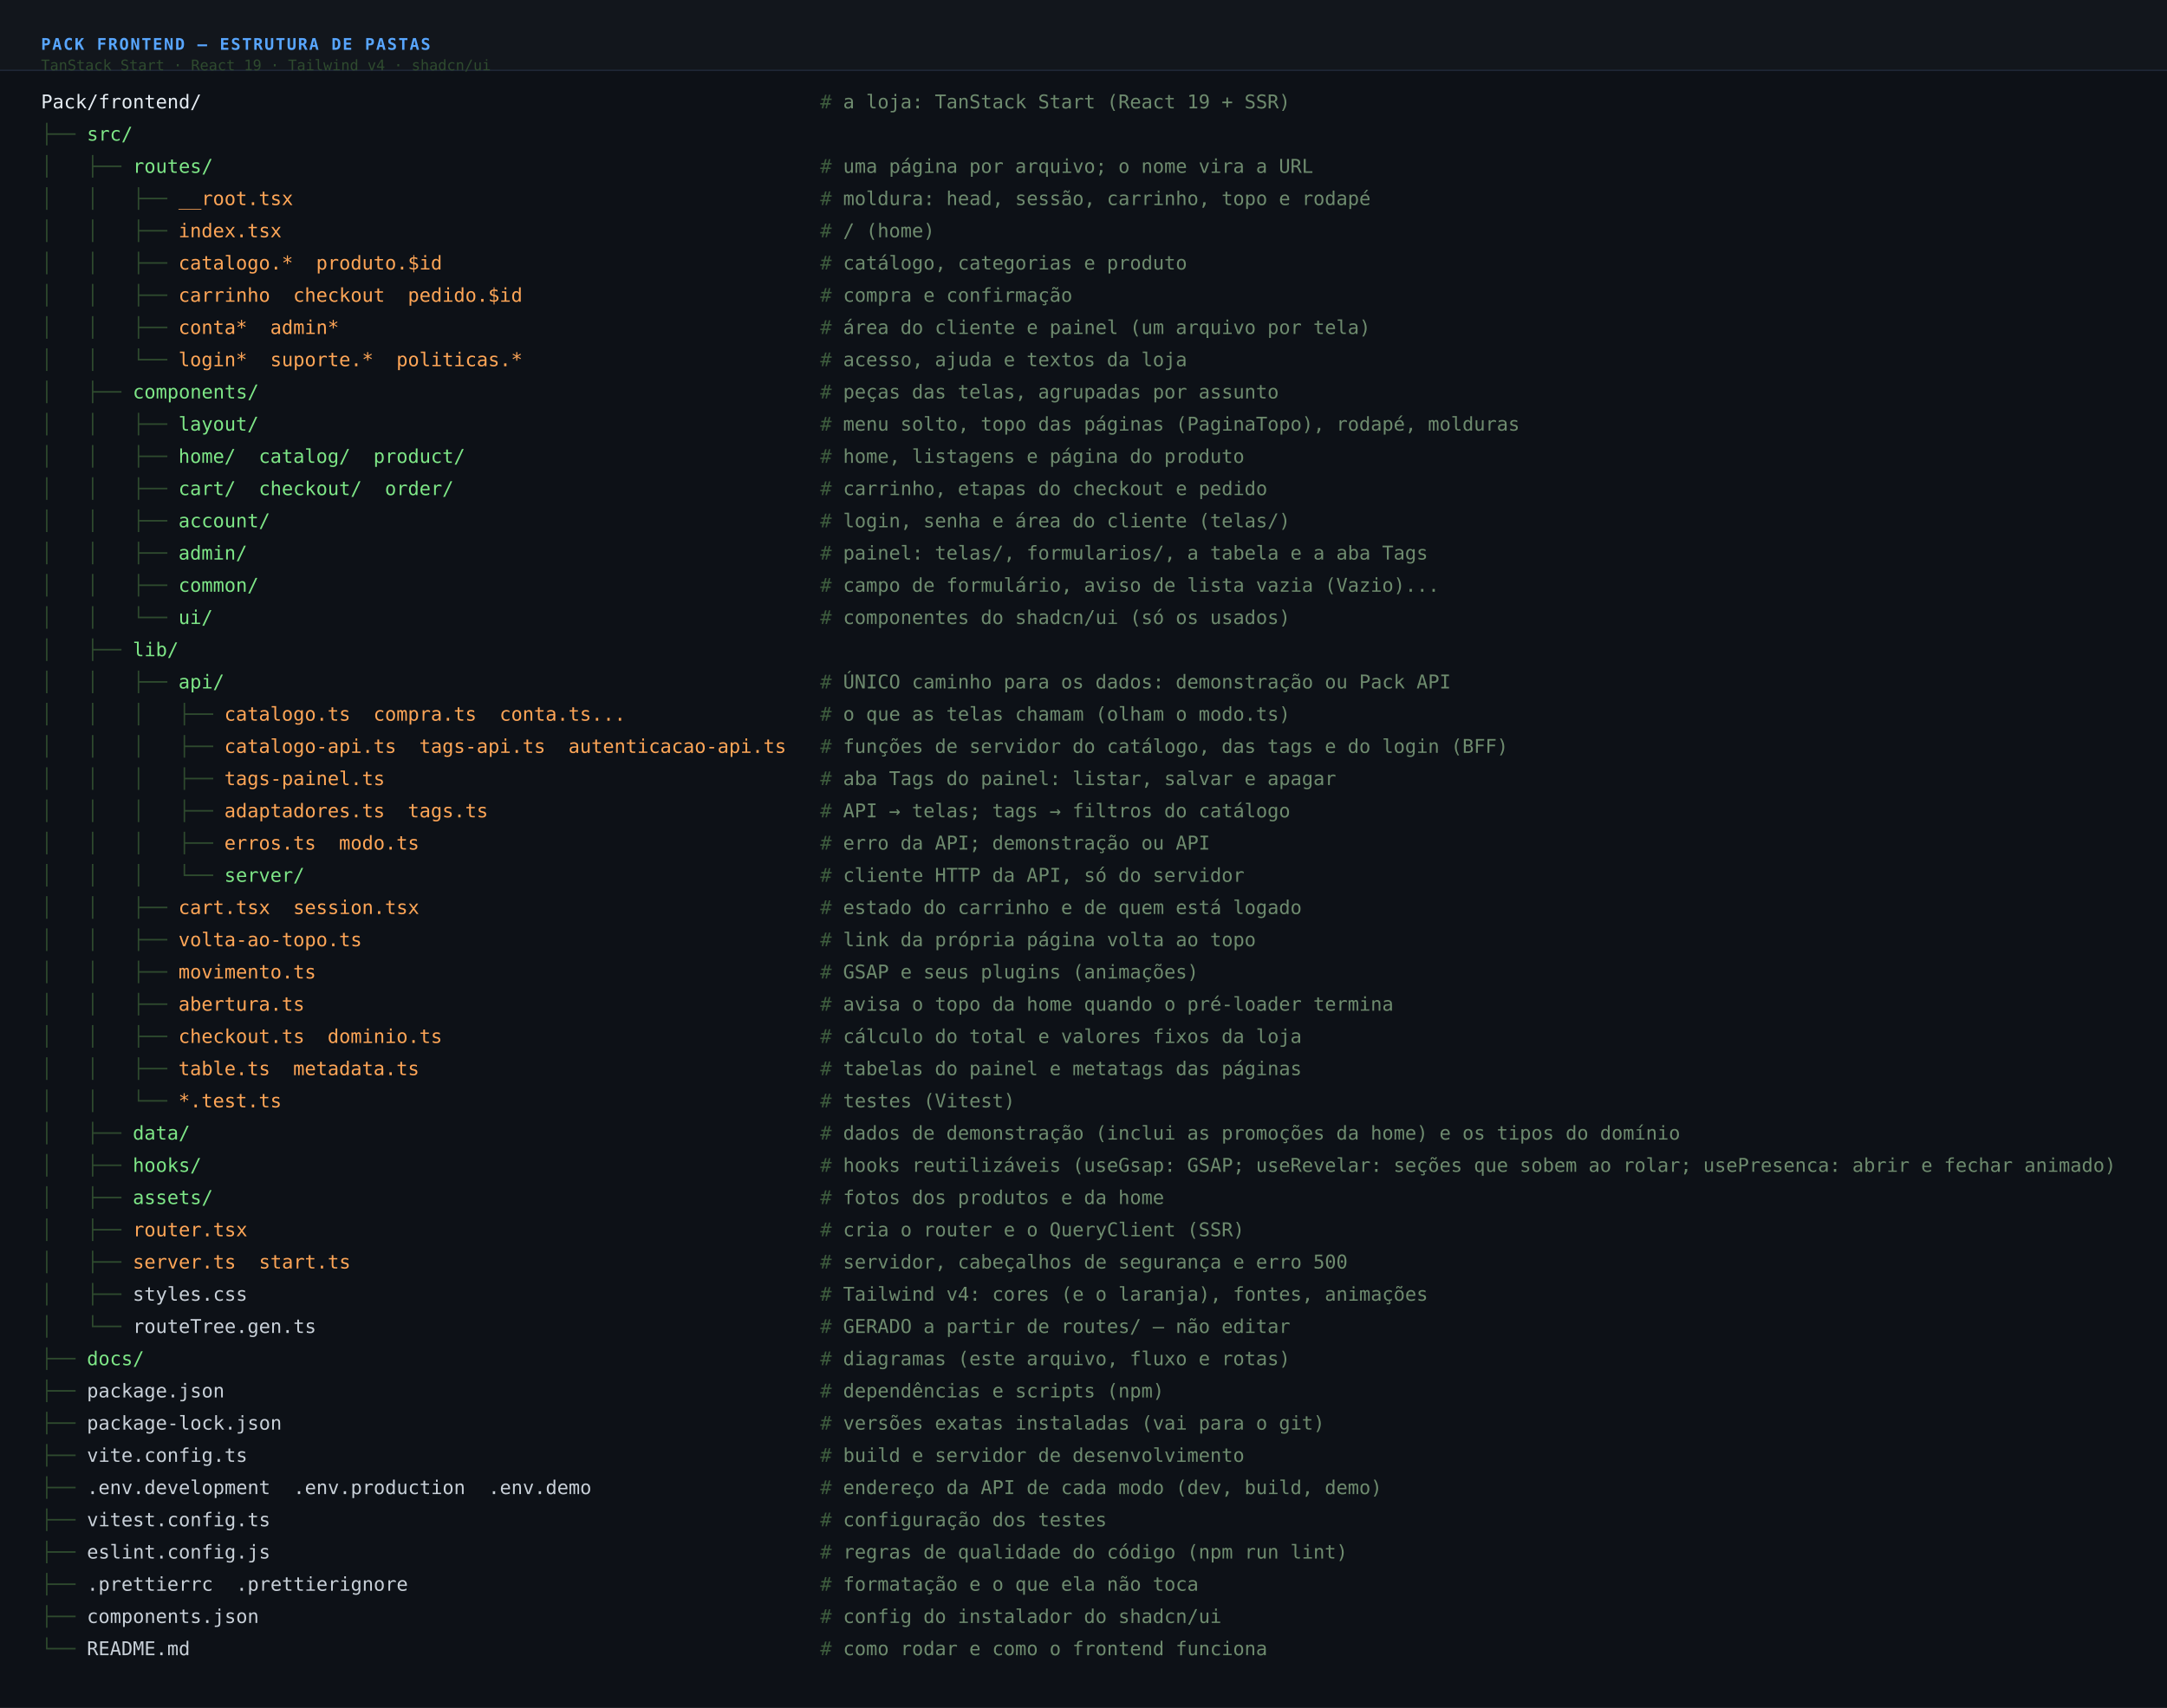
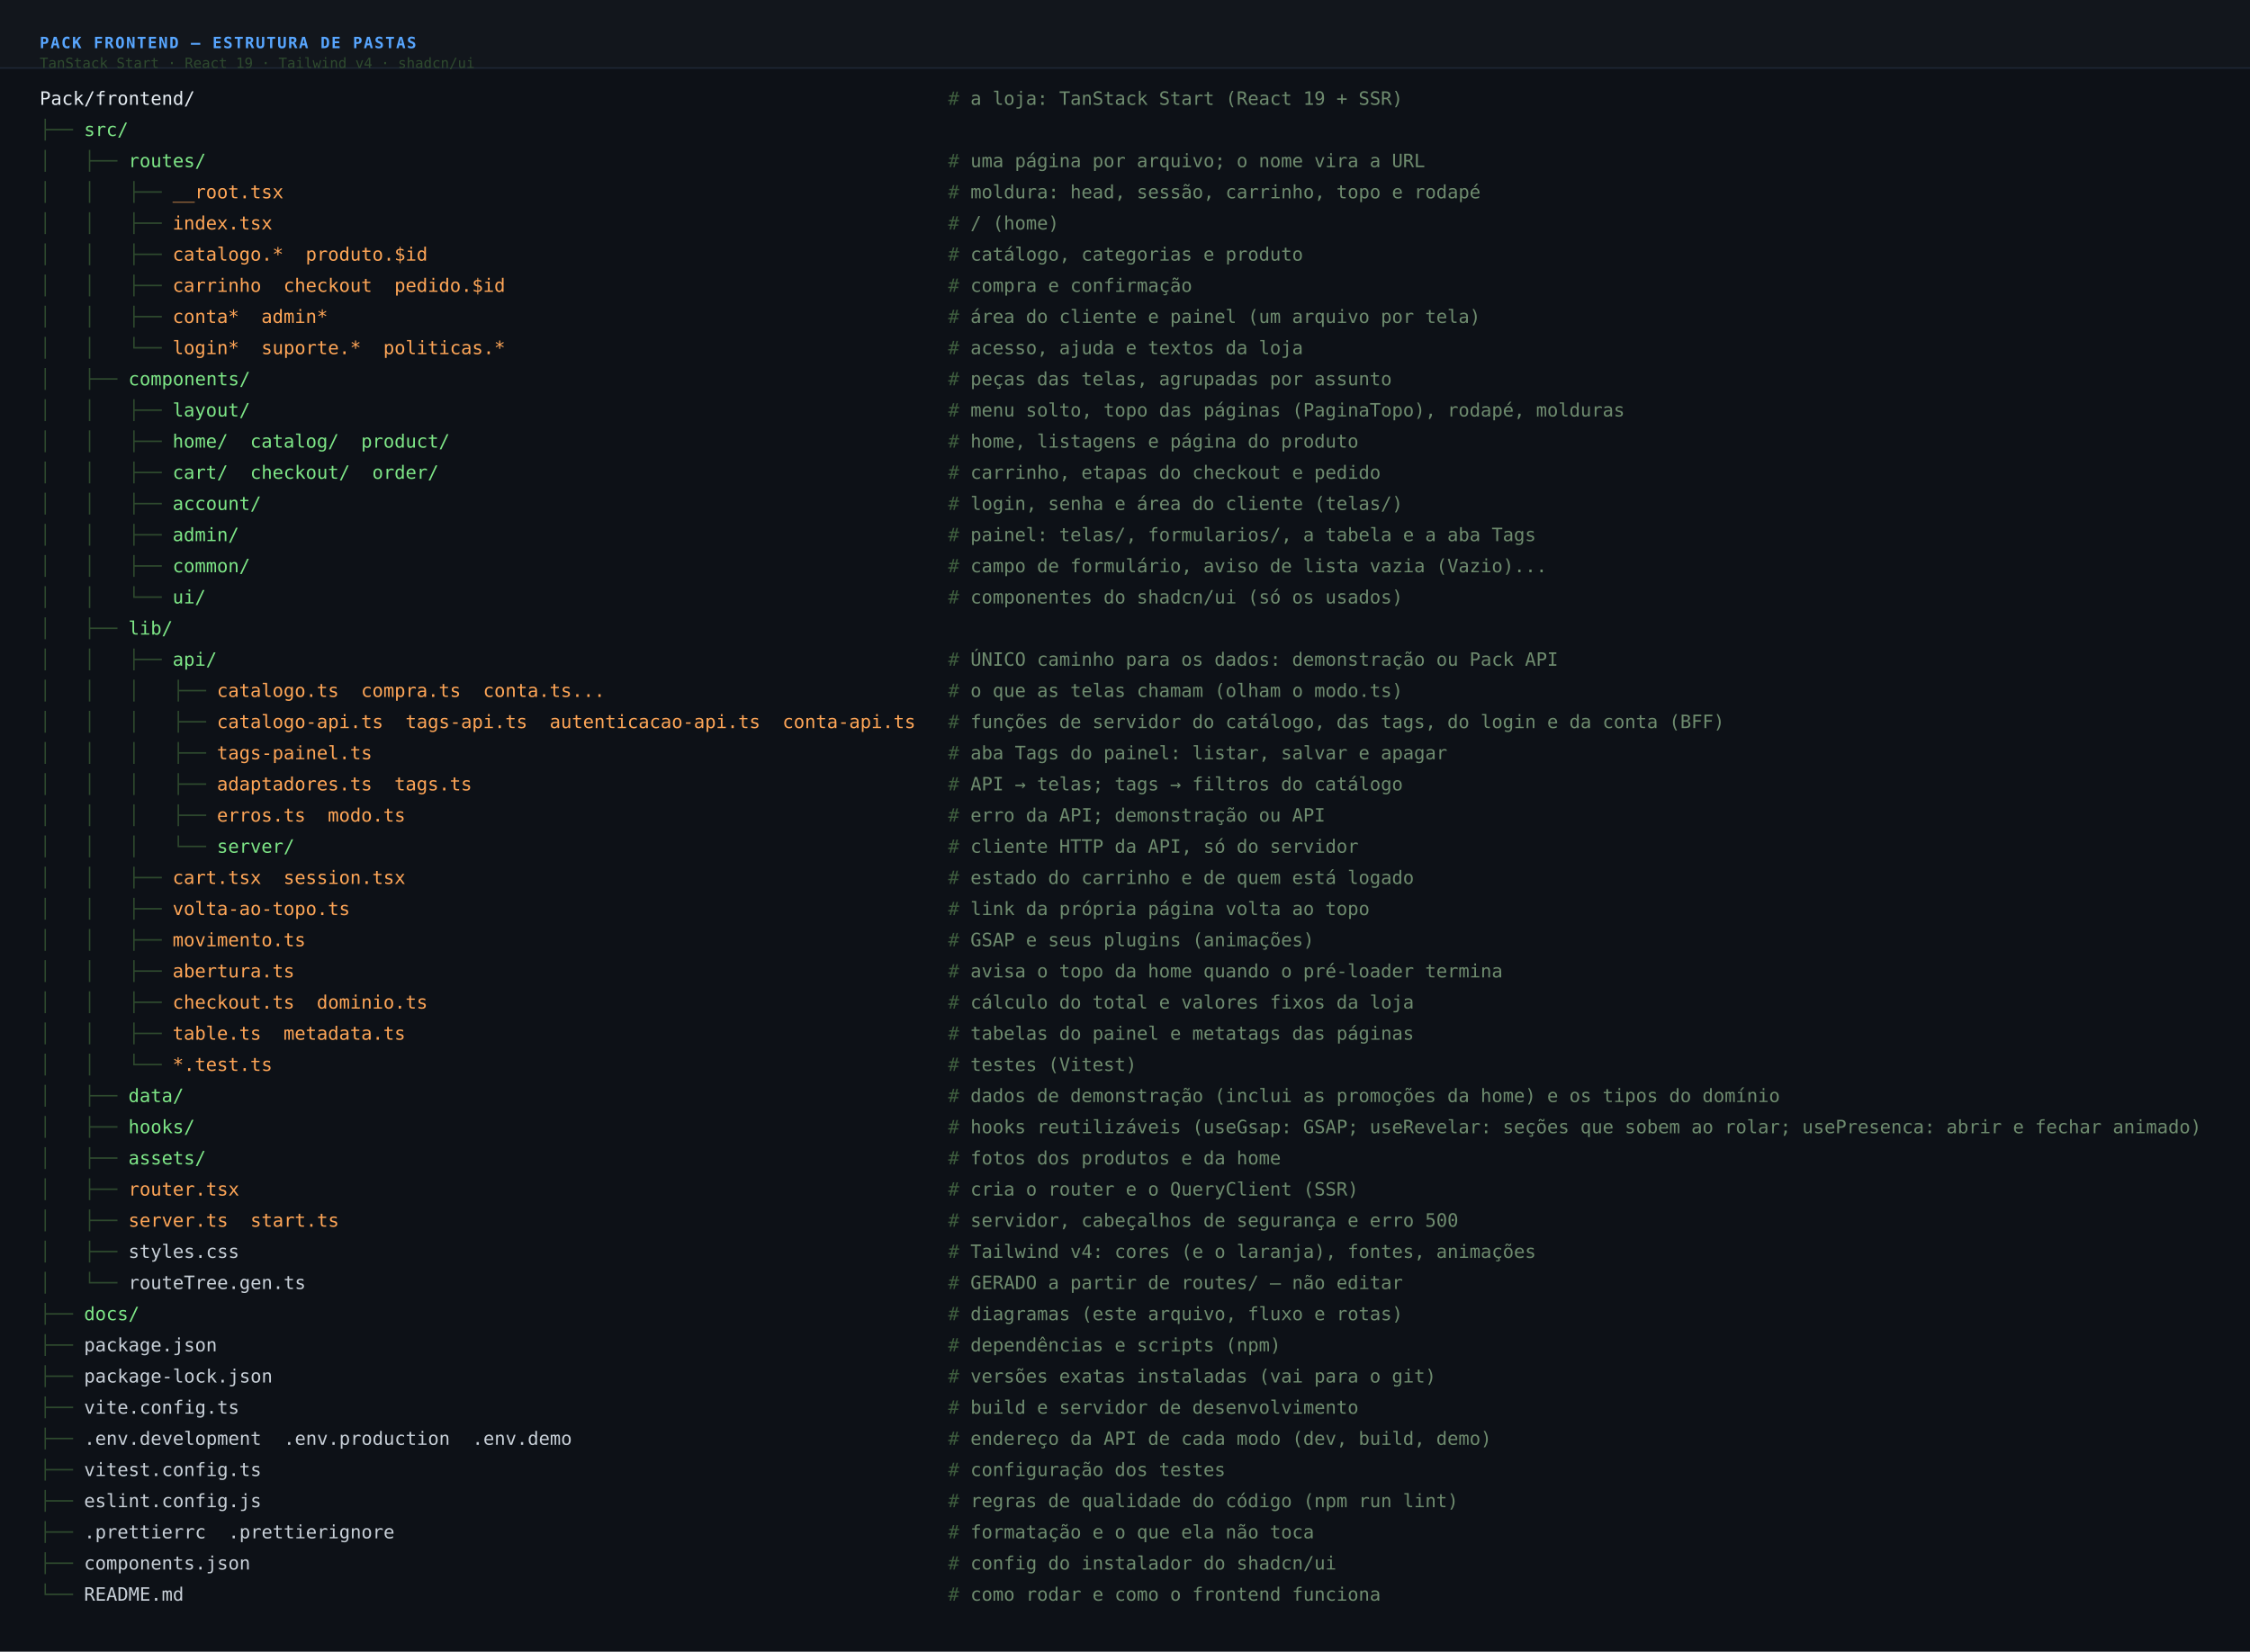
- <svg xmlns="http://www.w3.org/2000/svg" width="1479" height="1166" viewBox="0 0 1479 1166">
+ <svg xmlns="http://www.w3.org/2000/svg" width="1588" height="1166" viewBox="0 0 1588 1166">
  <defs>
    <style>text{font-family:JetBrains Mono, Fira Code, monospace;font-variant-ligatures:none;}</style>
  </defs>
-   <rect width="1479" height="1166" fill="#0d1117" />
-   <rect width="1479" height="48" fill="rgba(255,255,255,0.02)" />
-   <line x1="0" y1="48" x2="1479" y2="48" stroke="#1e2736" stroke-width="1" />
+   <rect width="1588" height="1166" fill="#0d1117" />
+   <rect width="1588" height="48" fill="rgba(255,255,255,0.02)" />
+   <line x1="0" y1="48" x2="1588" y2="48" stroke="#1e2736" stroke-width="1" />
  <text x="28" y="34" font-size="11" font-weight="700" fill="#58a6ff" letter-spacing="1">PACK FRONTEND — ESTRUTURA DE PASTAS</text>
  <text x="28" y="48" font-size="10" fill="#2e4a2e">TanStack Start · React 19 · Tailwind v4 · shadcn/ui</text>
  <text x="28.0" y="74" font-size="13" fill="#e6edf3" xml:space="preserve">Pack/frontend/</text>
-   <text x="559.8" y="74" font-size="13" fill="#3d5c3d">#</text>
-   <text x="575.4" y="74" font-size="13" fill="#6e8b6e">a loja: TanStack Start (React 19 + SSR)</text>
+   <text x="669.2" y="74" font-size="13" fill="#3d5c3d">#</text>
+   <text x="684.9" y="74" font-size="13" fill="#6e8b6e">a loja: TanStack Start (React 19 + SSR)</text>
  <text x="28" y="96" font-size="13" fill="#2e4a2e" xml:space="preserve">├── </text>
  <text x="59.3" y="96" font-size="13" fill="#7ee787" xml:space="preserve">src/</text>
  <text x="28" y="118" font-size="13" fill="#2e4a2e" xml:space="preserve">│   ├── </text>
  <text x="90.6" y="118" font-size="13" fill="#7ee787" xml:space="preserve">routes/</text>
-   <text x="559.8" y="118" font-size="13" fill="#3d5c3d">#</text>
-   <text x="575.4" y="118" font-size="13" fill="#6e8b6e">uma página por arquivo; o nome vira a URL</text>
+   <text x="669.2" y="118" font-size="13" fill="#3d5c3d">#</text>
+   <text x="684.9" y="118" font-size="13" fill="#6e8b6e">uma página por arquivo; o nome vira a URL</text>
  <text x="28" y="140" font-size="13" fill="#2e4a2e" xml:space="preserve">│   │   ├── </text>
  <text x="121.8" y="140" font-size="13" fill="#ffa657" xml:space="preserve">__root.tsx</text>
-   <text x="559.8" y="140" font-size="13" fill="#3d5c3d">#</text>
-   <text x="575.4" y="140" font-size="13" fill="#6e8b6e">moldura: head, sessão, carrinho, topo e rodapé</text>
+   <text x="669.2" y="140" font-size="13" fill="#3d5c3d">#</text>
+   <text x="684.9" y="140" font-size="13" fill="#6e8b6e">moldura: head, sessão, carrinho, topo e rodapé</text>
  <text x="28" y="162" font-size="13" fill="#2e4a2e" xml:space="preserve">│   │   ├── </text>
  <text x="121.8" y="162" font-size="13" fill="#ffa657" xml:space="preserve">index.tsx</text>
-   <text x="559.8" y="162" font-size="13" fill="#3d5c3d">#</text>
-   <text x="575.4" y="162" font-size="13" fill="#6e8b6e">/ (home)</text>
+   <text x="669.2" y="162" font-size="13" fill="#3d5c3d">#</text>
+   <text x="684.9" y="162" font-size="13" fill="#6e8b6e">/ (home)</text>
  <text x="28" y="184" font-size="13" fill="#2e4a2e" xml:space="preserve">│   │   ├── </text>
  <text x="121.8" y="184" font-size="13" fill="#ffa657" xml:space="preserve">catalogo.*  produto.$id</text>
-   <text x="559.8" y="184" font-size="13" fill="#3d5c3d">#</text>
-   <text x="575.4" y="184" font-size="13" fill="#6e8b6e">catálogo, categorias e produto</text>
+   <text x="669.2" y="184" font-size="13" fill="#3d5c3d">#</text>
+   <text x="684.9" y="184" font-size="13" fill="#6e8b6e">catálogo, categorias e produto</text>
  <text x="28" y="206" font-size="13" fill="#2e4a2e" xml:space="preserve">│   │   ├── </text>
  <text x="121.8" y="206" font-size="13" fill="#ffa657" xml:space="preserve">carrinho  checkout  pedido.$id</text>
-   <text x="559.8" y="206" font-size="13" fill="#3d5c3d">#</text>
-   <text x="575.4" y="206" font-size="13" fill="#6e8b6e">compra e confirmação</text>
+   <text x="669.2" y="206" font-size="13" fill="#3d5c3d">#</text>
+   <text x="684.9" y="206" font-size="13" fill="#6e8b6e">compra e confirmação</text>
  <text x="28" y="228" font-size="13" fill="#2e4a2e" xml:space="preserve">│   │   ├── </text>
  <text x="121.8" y="228" font-size="13" fill="#ffa657" xml:space="preserve">conta*  admin*</text>
-   <text x="559.8" y="228" font-size="13" fill="#3d5c3d">#</text>
-   <text x="575.4" y="228" font-size="13" fill="#6e8b6e">área do cliente e painel (um arquivo por tela)</text>
+   <text x="669.2" y="228" font-size="13" fill="#3d5c3d">#</text>
+   <text x="684.9" y="228" font-size="13" fill="#6e8b6e">área do cliente e painel (um arquivo por tela)</text>
  <text x="28" y="250" font-size="13" fill="#2e4a2e" xml:space="preserve">│   │   └── </text>
  <text x="121.8" y="250" font-size="13" fill="#ffa657" xml:space="preserve">login*  suporte.*  politicas.*</text>
-   <text x="559.8" y="250" font-size="13" fill="#3d5c3d">#</text>
-   <text x="575.4" y="250" font-size="13" fill="#6e8b6e">acesso, ajuda e textos da loja</text>
+   <text x="669.2" y="250" font-size="13" fill="#3d5c3d">#</text>
+   <text x="684.9" y="250" font-size="13" fill="#6e8b6e">acesso, ajuda e textos da loja</text>
  <text x="28" y="272" font-size="13" fill="#2e4a2e" xml:space="preserve">│   ├── </text>
  <text x="90.6" y="272" font-size="13" fill="#7ee787" xml:space="preserve">components/</text>
-   <text x="559.8" y="272" font-size="13" fill="#3d5c3d">#</text>
-   <text x="575.4" y="272" font-size="13" fill="#6e8b6e">peças das telas, agrupadas por assunto</text>
+   <text x="669.2" y="272" font-size="13" fill="#3d5c3d">#</text>
+   <text x="684.9" y="272" font-size="13" fill="#6e8b6e">peças das telas, agrupadas por assunto</text>
  <text x="28" y="294" font-size="13" fill="#2e4a2e" xml:space="preserve">│   │   ├── </text>
  <text x="121.8" y="294" font-size="13" fill="#7ee787" xml:space="preserve">layout/</text>
-   <text x="559.8" y="294" font-size="13" fill="#3d5c3d">#</text>
-   <text x="575.4" y="294" font-size="13" fill="#6e8b6e">menu solto, topo das páginas (PaginaTopo), rodapé, molduras</text>
+   <text x="669.2" y="294" font-size="13" fill="#3d5c3d">#</text>
+   <text x="684.9" y="294" font-size="13" fill="#6e8b6e">menu solto, topo das páginas (PaginaTopo), rodapé, molduras</text>
  <text x="28" y="316" font-size="13" fill="#2e4a2e" xml:space="preserve">│   │   ├── </text>
  <text x="121.8" y="316" font-size="13" fill="#7ee787" xml:space="preserve">home/  catalog/  product/</text>
-   <text x="559.8" y="316" font-size="13" fill="#3d5c3d">#</text>
-   <text x="575.4" y="316" font-size="13" fill="#6e8b6e">home, listagens e página do produto</text>
+   <text x="669.2" y="316" font-size="13" fill="#3d5c3d">#</text>
+   <text x="684.9" y="316" font-size="13" fill="#6e8b6e">home, listagens e página do produto</text>
  <text x="28" y="338" font-size="13" fill="#2e4a2e" xml:space="preserve">│   │   ├── </text>
  <text x="121.8" y="338" font-size="13" fill="#7ee787" xml:space="preserve">cart/  checkout/  order/</text>
-   <text x="559.8" y="338" font-size="13" fill="#3d5c3d">#</text>
-   <text x="575.4" y="338" font-size="13" fill="#6e8b6e">carrinho, etapas do checkout e pedido</text>
+   <text x="669.2" y="338" font-size="13" fill="#3d5c3d">#</text>
+   <text x="684.9" y="338" font-size="13" fill="#6e8b6e">carrinho, etapas do checkout e pedido</text>
  <text x="28" y="360" font-size="13" fill="#2e4a2e" xml:space="preserve">│   │   ├── </text>
  <text x="121.8" y="360" font-size="13" fill="#7ee787" xml:space="preserve">account/</text>
-   <text x="559.8" y="360" font-size="13" fill="#3d5c3d">#</text>
-   <text x="575.4" y="360" font-size="13" fill="#6e8b6e">login, senha e área do cliente (telas/)</text>
+   <text x="669.2" y="360" font-size="13" fill="#3d5c3d">#</text>
+   <text x="684.9" y="360" font-size="13" fill="#6e8b6e">login, senha e área do cliente (telas/)</text>
  <text x="28" y="382" font-size="13" fill="#2e4a2e" xml:space="preserve">│   │   ├── </text>
  <text x="121.8" y="382" font-size="13" fill="#7ee787" xml:space="preserve">admin/</text>
-   <text x="559.8" y="382" font-size="13" fill="#3d5c3d">#</text>
-   <text x="575.4" y="382" font-size="13" fill="#6e8b6e">painel: telas/, formularios/, a tabela e a aba Tags</text>
+   <text x="669.2" y="382" font-size="13" fill="#3d5c3d">#</text>
+   <text x="684.9" y="382" font-size="13" fill="#6e8b6e">painel: telas/, formularios/, a tabela e a aba Tags</text>
  <text x="28" y="404" font-size="13" fill="#2e4a2e" xml:space="preserve">│   │   ├── </text>
  <text x="121.8" y="404" font-size="13" fill="#7ee787" xml:space="preserve">common/</text>
-   <text x="559.8" y="404" font-size="13" fill="#3d5c3d">#</text>
-   <text x="575.4" y="404" font-size="13" fill="#6e8b6e">campo de formulário, aviso de lista vazia (Vazio)...</text>
+   <text x="669.2" y="404" font-size="13" fill="#3d5c3d">#</text>
+   <text x="684.9" y="404" font-size="13" fill="#6e8b6e">campo de formulário, aviso de lista vazia (Vazio)...</text>
  <text x="28" y="426" font-size="13" fill="#2e4a2e" xml:space="preserve">│   │   └── </text>
  <text x="121.8" y="426" font-size="13" fill="#7ee787" xml:space="preserve">ui/</text>
-   <text x="559.8" y="426" font-size="13" fill="#3d5c3d">#</text>
-   <text x="575.4" y="426" font-size="13" fill="#6e8b6e">componentes do shadcn/ui (só os usados)</text>
+   <text x="669.2" y="426" font-size="13" fill="#3d5c3d">#</text>
+   <text x="684.9" y="426" font-size="13" fill="#6e8b6e">componentes do shadcn/ui (só os usados)</text>
  <text x="28" y="448" font-size="13" fill="#2e4a2e" xml:space="preserve">│   ├── </text>
  <text x="90.6" y="448" font-size="13" fill="#7ee787" xml:space="preserve">lib/</text>
  <text x="28" y="470" font-size="13" fill="#2e4a2e" xml:space="preserve">│   │   ├── </text>
  <text x="121.8" y="470" font-size="13" fill="#7ee787" xml:space="preserve">api/</text>
-   <text x="559.8" y="470" font-size="13" fill="#3d5c3d">#</text>
-   <text x="575.4" y="470" font-size="13" fill="#6e8b6e">ÚNICO caminho para os dados: demonstração ou Pack API</text>
+   <text x="669.2" y="470" font-size="13" fill="#3d5c3d">#</text>
+   <text x="684.9" y="470" font-size="13" fill="#6e8b6e">ÚNICO caminho para os dados: demonstração ou Pack API</text>
  <text x="28" y="492" font-size="13" fill="#2e4a2e" xml:space="preserve">│   │   │   ├── </text>
  <text x="153.1" y="492" font-size="13" fill="#ffa657" xml:space="preserve">catalogo.ts  compra.ts  conta.ts...</text>
-   <text x="559.8" y="492" font-size="13" fill="#3d5c3d">#</text>
-   <text x="575.4" y="492" font-size="13" fill="#6e8b6e">o que as telas chamam (olham o modo.ts)</text>
+   <text x="669.2" y="492" font-size="13" fill="#3d5c3d">#</text>
+   <text x="684.9" y="492" font-size="13" fill="#6e8b6e">o que as telas chamam (olham o modo.ts)</text>
  <text x="28" y="514" font-size="13" fill="#2e4a2e" xml:space="preserve">│   │   │   ├── </text>
-   <text x="153.1" y="514" font-size="13" fill="#ffa657" xml:space="preserve">catalogo-api.ts  tags-api.ts  autenticacao-api.ts</text>
-   <text x="559.8" y="514" font-size="13" fill="#3d5c3d">#</text>
-   <text x="575.4" y="514" font-size="13" fill="#6e8b6e">funções de servidor do catálogo, das tags e do login (BFF)</text>
+   <text x="153.1" y="514" font-size="13" fill="#ffa657" xml:space="preserve">catalogo-api.ts  tags-api.ts  autenticacao-api.ts  conta-api.ts</text>
+   <text x="669.2" y="514" font-size="13" fill="#3d5c3d">#</text>
+   <text x="684.9" y="514" font-size="13" fill="#6e8b6e">funções de servidor do catálogo, das tags, do login e da conta (BFF)</text>
  <text x="28" y="536" font-size="13" fill="#2e4a2e" xml:space="preserve">│   │   │   ├── </text>
  <text x="153.1" y="536" font-size="13" fill="#ffa657" xml:space="preserve">tags-painel.ts</text>
-   <text x="559.8" y="536" font-size="13" fill="#3d5c3d">#</text>
-   <text x="575.4" y="536" font-size="13" fill="#6e8b6e">aba Tags do painel: listar, salvar e apagar</text>
+   <text x="669.2" y="536" font-size="13" fill="#3d5c3d">#</text>
+   <text x="684.9" y="536" font-size="13" fill="#6e8b6e">aba Tags do painel: listar, salvar e apagar</text>
  <text x="28" y="558" font-size="13" fill="#2e4a2e" xml:space="preserve">│   │   │   ├── </text>
  <text x="153.1" y="558" font-size="13" fill="#ffa657" xml:space="preserve">adaptadores.ts  tags.ts</text>
-   <text x="559.8" y="558" font-size="13" fill="#3d5c3d">#</text>
-   <text x="575.4" y="558" font-size="13" fill="#6e8b6e">API → telas; tags → filtros do catálogo</text>
+   <text x="669.2" y="558" font-size="13" fill="#3d5c3d">#</text>
+   <text x="684.9" y="558" font-size="13" fill="#6e8b6e">API → telas; tags → filtros do catálogo</text>
  <text x="28" y="580" font-size="13" fill="#2e4a2e" xml:space="preserve">│   │   │   ├── </text>
  <text x="153.1" y="580" font-size="13" fill="#ffa657" xml:space="preserve">erros.ts  modo.ts</text>
-   <text x="559.8" y="580" font-size="13" fill="#3d5c3d">#</text>
-   <text x="575.4" y="580" font-size="13" fill="#6e8b6e">erro da API; demonstração ou API</text>
+   <text x="669.2" y="580" font-size="13" fill="#3d5c3d">#</text>
+   <text x="684.9" y="580" font-size="13" fill="#6e8b6e">erro da API; demonstração ou API</text>
  <text x="28" y="602" font-size="13" fill="#2e4a2e" xml:space="preserve">│   │   │   └── </text>
  <text x="153.1" y="602" font-size="13" fill="#7ee787" xml:space="preserve">server/</text>
-   <text x="559.8" y="602" font-size="13" fill="#3d5c3d">#</text>
-   <text x="575.4" y="602" font-size="13" fill="#6e8b6e">cliente HTTP da API, só do servidor</text>
+   <text x="669.2" y="602" font-size="13" fill="#3d5c3d">#</text>
+   <text x="684.9" y="602" font-size="13" fill="#6e8b6e">cliente HTTP da API, só do servidor</text>
  <text x="28" y="624" font-size="13" fill="#2e4a2e" xml:space="preserve">│   │   ├── </text>
  <text x="121.8" y="624" font-size="13" fill="#ffa657" xml:space="preserve">cart.tsx  session.tsx</text>
-   <text x="559.8" y="624" font-size="13" fill="#3d5c3d">#</text>
-   <text x="575.4" y="624" font-size="13" fill="#6e8b6e">estado do carrinho e de quem está logado</text>
+   <text x="669.2" y="624" font-size="13" fill="#3d5c3d">#</text>
+   <text x="684.9" y="624" font-size="13" fill="#6e8b6e">estado do carrinho e de quem está logado</text>
  <text x="28" y="646" font-size="13" fill="#2e4a2e" xml:space="preserve">│   │   ├── </text>
  <text x="121.8" y="646" font-size="13" fill="#ffa657" xml:space="preserve">volta-ao-topo.ts</text>
-   <text x="559.8" y="646" font-size="13" fill="#3d5c3d">#</text>
-   <text x="575.4" y="646" font-size="13" fill="#6e8b6e">link da própria página volta ao topo</text>
+   <text x="669.2" y="646" font-size="13" fill="#3d5c3d">#</text>
+   <text x="684.9" y="646" font-size="13" fill="#6e8b6e">link da própria página volta ao topo</text>
  <text x="28" y="668" font-size="13" fill="#2e4a2e" xml:space="preserve">│   │   ├── </text>
  <text x="121.8" y="668" font-size="13" fill="#ffa657" xml:space="preserve">movimento.ts</text>
-   <text x="559.8" y="668" font-size="13" fill="#3d5c3d">#</text>
-   <text x="575.4" y="668" font-size="13" fill="#6e8b6e">GSAP e seus plugins (animações)</text>
+   <text x="669.2" y="668" font-size="13" fill="#3d5c3d">#</text>
+   <text x="684.9" y="668" font-size="13" fill="#6e8b6e">GSAP e seus plugins (animações)</text>
  <text x="28" y="690" font-size="13" fill="#2e4a2e" xml:space="preserve">│   │   ├── </text>
  <text x="121.8" y="690" font-size="13" fill="#ffa657" xml:space="preserve">abertura.ts</text>
-   <text x="559.8" y="690" font-size="13" fill="#3d5c3d">#</text>
-   <text x="575.4" y="690" font-size="13" fill="#6e8b6e">avisa o topo da home quando o pré-loader termina</text>
+   <text x="669.2" y="690" font-size="13" fill="#3d5c3d">#</text>
+   <text x="684.9" y="690" font-size="13" fill="#6e8b6e">avisa o topo da home quando o pré-loader termina</text>
  <text x="28" y="712" font-size="13" fill="#2e4a2e" xml:space="preserve">│   │   ├── </text>
  <text x="121.8" y="712" font-size="13" fill="#ffa657" xml:space="preserve">checkout.ts  dominio.ts</text>
-   <text x="559.8" y="712" font-size="13" fill="#3d5c3d">#</text>
-   <text x="575.4" y="712" font-size="13" fill="#6e8b6e">cálculo do total e valores fixos da loja</text>
+   <text x="669.2" y="712" font-size="13" fill="#3d5c3d">#</text>
+   <text x="684.9" y="712" font-size="13" fill="#6e8b6e">cálculo do total e valores fixos da loja</text>
  <text x="28" y="734" font-size="13" fill="#2e4a2e" xml:space="preserve">│   │   ├── </text>
  <text x="121.8" y="734" font-size="13" fill="#ffa657" xml:space="preserve">table.ts  metadata.ts</text>
-   <text x="559.8" y="734" font-size="13" fill="#3d5c3d">#</text>
-   <text x="575.4" y="734" font-size="13" fill="#6e8b6e">tabelas do painel e metatags das páginas</text>
+   <text x="669.2" y="734" font-size="13" fill="#3d5c3d">#</text>
+   <text x="684.9" y="734" font-size="13" fill="#6e8b6e">tabelas do painel e metatags das páginas</text>
  <text x="28" y="756" font-size="13" fill="#2e4a2e" xml:space="preserve">│   │   └── </text>
  <text x="121.8" y="756" font-size="13" fill="#ffa657" xml:space="preserve">*.test.ts</text>
-   <text x="559.8" y="756" font-size="13" fill="#3d5c3d">#</text>
-   <text x="575.4" y="756" font-size="13" fill="#6e8b6e">testes (Vitest)</text>
+   <text x="669.2" y="756" font-size="13" fill="#3d5c3d">#</text>
+   <text x="684.9" y="756" font-size="13" fill="#6e8b6e">testes (Vitest)</text>
  <text x="28" y="778" font-size="13" fill="#2e4a2e" xml:space="preserve">│   ├── </text>
  <text x="90.6" y="778" font-size="13" fill="#7ee787" xml:space="preserve">data/</text>
-   <text x="559.8" y="778" font-size="13" fill="#3d5c3d">#</text>
-   <text x="575.4" y="778" font-size="13" fill="#6e8b6e">dados de demonstração (inclui as promoções da home) e os tipos do domínio</text>
+   <text x="669.2" y="778" font-size="13" fill="#3d5c3d">#</text>
+   <text x="684.9" y="778" font-size="13" fill="#6e8b6e">dados de demonstração (inclui as promoções da home) e os tipos do domínio</text>
  <text x="28" y="800" font-size="13" fill="#2e4a2e" xml:space="preserve">│   ├── </text>
  <text x="90.6" y="800" font-size="13" fill="#7ee787" xml:space="preserve">hooks/</text>
-   <text x="559.8" y="800" font-size="13" fill="#3d5c3d">#</text>
-   <text x="575.4" y="800" font-size="13" fill="#6e8b6e">hooks reutilizáveis (useGsap: GSAP; useRevelar: seções que sobem ao rolar; usePresenca: abrir e fechar animado)</text>
+   <text x="669.2" y="800" font-size="13" fill="#3d5c3d">#</text>
+   <text x="684.9" y="800" font-size="13" fill="#6e8b6e">hooks reutilizáveis (useGsap: GSAP; useRevelar: seções que sobem ao rolar; usePresenca: abrir e fechar animado)</text>
  <text x="28" y="822" font-size="13" fill="#2e4a2e" xml:space="preserve">│   ├── </text>
  <text x="90.6" y="822" font-size="13" fill="#7ee787" xml:space="preserve">assets/</text>
-   <text x="559.8" y="822" font-size="13" fill="#3d5c3d">#</text>
-   <text x="575.4" y="822" font-size="13" fill="#6e8b6e">fotos dos produtos e da home</text>
+   <text x="669.2" y="822" font-size="13" fill="#3d5c3d">#</text>
+   <text x="684.9" y="822" font-size="13" fill="#6e8b6e">fotos dos produtos e da home</text>
  <text x="28" y="844" font-size="13" fill="#2e4a2e" xml:space="preserve">│   ├── </text>
  <text x="90.6" y="844" font-size="13" fill="#ffa657" xml:space="preserve">router.tsx</text>
-   <text x="559.8" y="844" font-size="13" fill="#3d5c3d">#</text>
-   <text x="575.4" y="844" font-size="13" fill="#6e8b6e">cria o router e o QueryClient (SSR)</text>
+   <text x="669.2" y="844" font-size="13" fill="#3d5c3d">#</text>
+   <text x="684.9" y="844" font-size="13" fill="#6e8b6e">cria o router e o QueryClient (SSR)</text>
  <text x="28" y="866" font-size="13" fill="#2e4a2e" xml:space="preserve">│   ├── </text>
  <text x="90.6" y="866" font-size="13" fill="#ffa657" xml:space="preserve">server.ts  start.ts</text>
-   <text x="559.8" y="866" font-size="13" fill="#3d5c3d">#</text>
-   <text x="575.4" y="866" font-size="13" fill="#6e8b6e">servidor, cabeçalhos de segurança e erro 500</text>
+   <text x="669.2" y="866" font-size="13" fill="#3d5c3d">#</text>
+   <text x="684.9" y="866" font-size="13" fill="#6e8b6e">servidor, cabeçalhos de segurança e erro 500</text>
  <text x="28" y="888" font-size="13" fill="#2e4a2e" xml:space="preserve">│   ├── </text>
  <text x="90.6" y="888" font-size="13" fill="#c9d1d9" xml:space="preserve">styles.css</text>
-   <text x="559.8" y="888" font-size="13" fill="#3d5c3d">#</text>
-   <text x="575.4" y="888" font-size="13" fill="#6e8b6e">Tailwind v4: cores (e o laranja), fontes, animações</text>
+   <text x="669.2" y="888" font-size="13" fill="#3d5c3d">#</text>
+   <text x="684.9" y="888" font-size="13" fill="#6e8b6e">Tailwind v4: cores (e o laranja), fontes, animações</text>
  <text x="28" y="910" font-size="13" fill="#2e4a2e" xml:space="preserve">│   └── </text>
  <text x="90.6" y="910" font-size="13" fill="#c9d1d9" xml:space="preserve">routeTree.gen.ts</text>
-   <text x="559.8" y="910" font-size="13" fill="#3d5c3d">#</text>
-   <text x="575.4" y="910" font-size="13" fill="#6e8b6e">GERADO a partir de routes/ — não editar</text>
+   <text x="669.2" y="910" font-size="13" fill="#3d5c3d">#</text>
+   <text x="684.9" y="910" font-size="13" fill="#6e8b6e">GERADO a partir de routes/ — não editar</text>
  <text x="28" y="932" font-size="13" fill="#2e4a2e" xml:space="preserve">├── </text>
  <text x="59.3" y="932" font-size="13" fill="#7ee787" xml:space="preserve">docs/</text>
-   <text x="559.8" y="932" font-size="13" fill="#3d5c3d">#</text>
-   <text x="575.4" y="932" font-size="13" fill="#6e8b6e">diagramas (este arquivo, fluxo e rotas)</text>
+   <text x="669.2" y="932" font-size="13" fill="#3d5c3d">#</text>
+   <text x="684.9" y="932" font-size="13" fill="#6e8b6e">diagramas (este arquivo, fluxo e rotas)</text>
  <text x="28" y="954" font-size="13" fill="#2e4a2e" xml:space="preserve">├── </text>
  <text x="59.3" y="954" font-size="13" fill="#c9d1d9" xml:space="preserve">package.json</text>
-   <text x="559.8" y="954" font-size="13" fill="#3d5c3d">#</text>
-   <text x="575.4" y="954" font-size="13" fill="#6e8b6e">dependências e scripts (npm)</text>
+   <text x="669.2" y="954" font-size="13" fill="#3d5c3d">#</text>
+   <text x="684.9" y="954" font-size="13" fill="#6e8b6e">dependências e scripts (npm)</text>
  <text x="28" y="976" font-size="13" fill="#2e4a2e" xml:space="preserve">├── </text>
  <text x="59.3" y="976" font-size="13" fill="#c9d1d9" xml:space="preserve">package-lock.json</text>
-   <text x="559.8" y="976" font-size="13" fill="#3d5c3d">#</text>
-   <text x="575.4" y="976" font-size="13" fill="#6e8b6e">versões exatas instaladas (vai para o git)</text>
+   <text x="669.2" y="976" font-size="13" fill="#3d5c3d">#</text>
+   <text x="684.9" y="976" font-size="13" fill="#6e8b6e">versões exatas instaladas (vai para o git)</text>
  <text x="28" y="998" font-size="13" fill="#2e4a2e" xml:space="preserve">├── </text>
  <text x="59.3" y="998" font-size="13" fill="#c9d1d9" xml:space="preserve">vite.config.ts</text>
-   <text x="559.8" y="998" font-size="13" fill="#3d5c3d">#</text>
-   <text x="575.4" y="998" font-size="13" fill="#6e8b6e">build e servidor de desenvolvimento</text>
+   <text x="669.2" y="998" font-size="13" fill="#3d5c3d">#</text>
+   <text x="684.9" y="998" font-size="13" fill="#6e8b6e">build e servidor de desenvolvimento</text>
  <text x="28" y="1020" font-size="13" fill="#2e4a2e" xml:space="preserve">├── </text>
  <text x="59.3" y="1020" font-size="13" fill="#c9d1d9" xml:space="preserve">.env.development  .env.production  .env.demo</text>
-   <text x="559.8" y="1020" font-size="13" fill="#3d5c3d">#</text>
-   <text x="575.4" y="1020" font-size="13" fill="#6e8b6e">endereço da API de cada modo (dev, build, demo)</text>
+   <text x="669.2" y="1020" font-size="13" fill="#3d5c3d">#</text>
+   <text x="684.9" y="1020" font-size="13" fill="#6e8b6e">endereço da API de cada modo (dev, build, demo)</text>
  <text x="28" y="1042" font-size="13" fill="#2e4a2e" xml:space="preserve">├── </text>
  <text x="59.3" y="1042" font-size="13" fill="#c9d1d9" xml:space="preserve">vitest.config.ts</text>
-   <text x="559.8" y="1042" font-size="13" fill="#3d5c3d">#</text>
-   <text x="575.4" y="1042" font-size="13" fill="#6e8b6e">configuração dos testes</text>
+   <text x="669.2" y="1042" font-size="13" fill="#3d5c3d">#</text>
+   <text x="684.9" y="1042" font-size="13" fill="#6e8b6e">configuração dos testes</text>
  <text x="28" y="1064" font-size="13" fill="#2e4a2e" xml:space="preserve">├── </text>
  <text x="59.3" y="1064" font-size="13" fill="#c9d1d9" xml:space="preserve">eslint.config.js</text>
-   <text x="559.8" y="1064" font-size="13" fill="#3d5c3d">#</text>
-   <text x="575.4" y="1064" font-size="13" fill="#6e8b6e">regras de qualidade do código (npm run lint)</text>
+   <text x="669.2" y="1064" font-size="13" fill="#3d5c3d">#</text>
+   <text x="684.9" y="1064" font-size="13" fill="#6e8b6e">regras de qualidade do código (npm run lint)</text>
  <text x="28" y="1086" font-size="13" fill="#2e4a2e" xml:space="preserve">├── </text>
  <text x="59.3" y="1086" font-size="13" fill="#c9d1d9" xml:space="preserve">.prettierrc  .prettierignore</text>
-   <text x="559.8" y="1086" font-size="13" fill="#3d5c3d">#</text>
-   <text x="575.4" y="1086" font-size="13" fill="#6e8b6e">formatação e o que ela não toca</text>
+   <text x="669.2" y="1086" font-size="13" fill="#3d5c3d">#</text>
+   <text x="684.9" y="1086" font-size="13" fill="#6e8b6e">formatação e o que ela não toca</text>
  <text x="28" y="1108" font-size="13" fill="#2e4a2e" xml:space="preserve">├── </text>
  <text x="59.3" y="1108" font-size="13" fill="#c9d1d9" xml:space="preserve">components.json</text>
-   <text x="559.8" y="1108" font-size="13" fill="#3d5c3d">#</text>
-   <text x="575.4" y="1108" font-size="13" fill="#6e8b6e">config do instalador do shadcn/ui</text>
+   <text x="669.2" y="1108" font-size="13" fill="#3d5c3d">#</text>
+   <text x="684.9" y="1108" font-size="13" fill="#6e8b6e">config do instalador do shadcn/ui</text>
  <text x="28" y="1130" font-size="13" fill="#2e4a2e" xml:space="preserve">└── </text>
  <text x="59.3" y="1130" font-size="13" fill="#c9d1d9" xml:space="preserve">README.md</text>
-   <text x="559.8" y="1130" font-size="13" fill="#3d5c3d">#</text>
-   <text x="575.4" y="1130" font-size="13" fill="#6e8b6e">como rodar e como o frontend funciona</text>
+   <text x="669.2" y="1130" font-size="13" fill="#3d5c3d">#</text>
+   <text x="684.9" y="1130" font-size="13" fill="#6e8b6e">como rodar e como o frontend funciona</text>
</svg>
